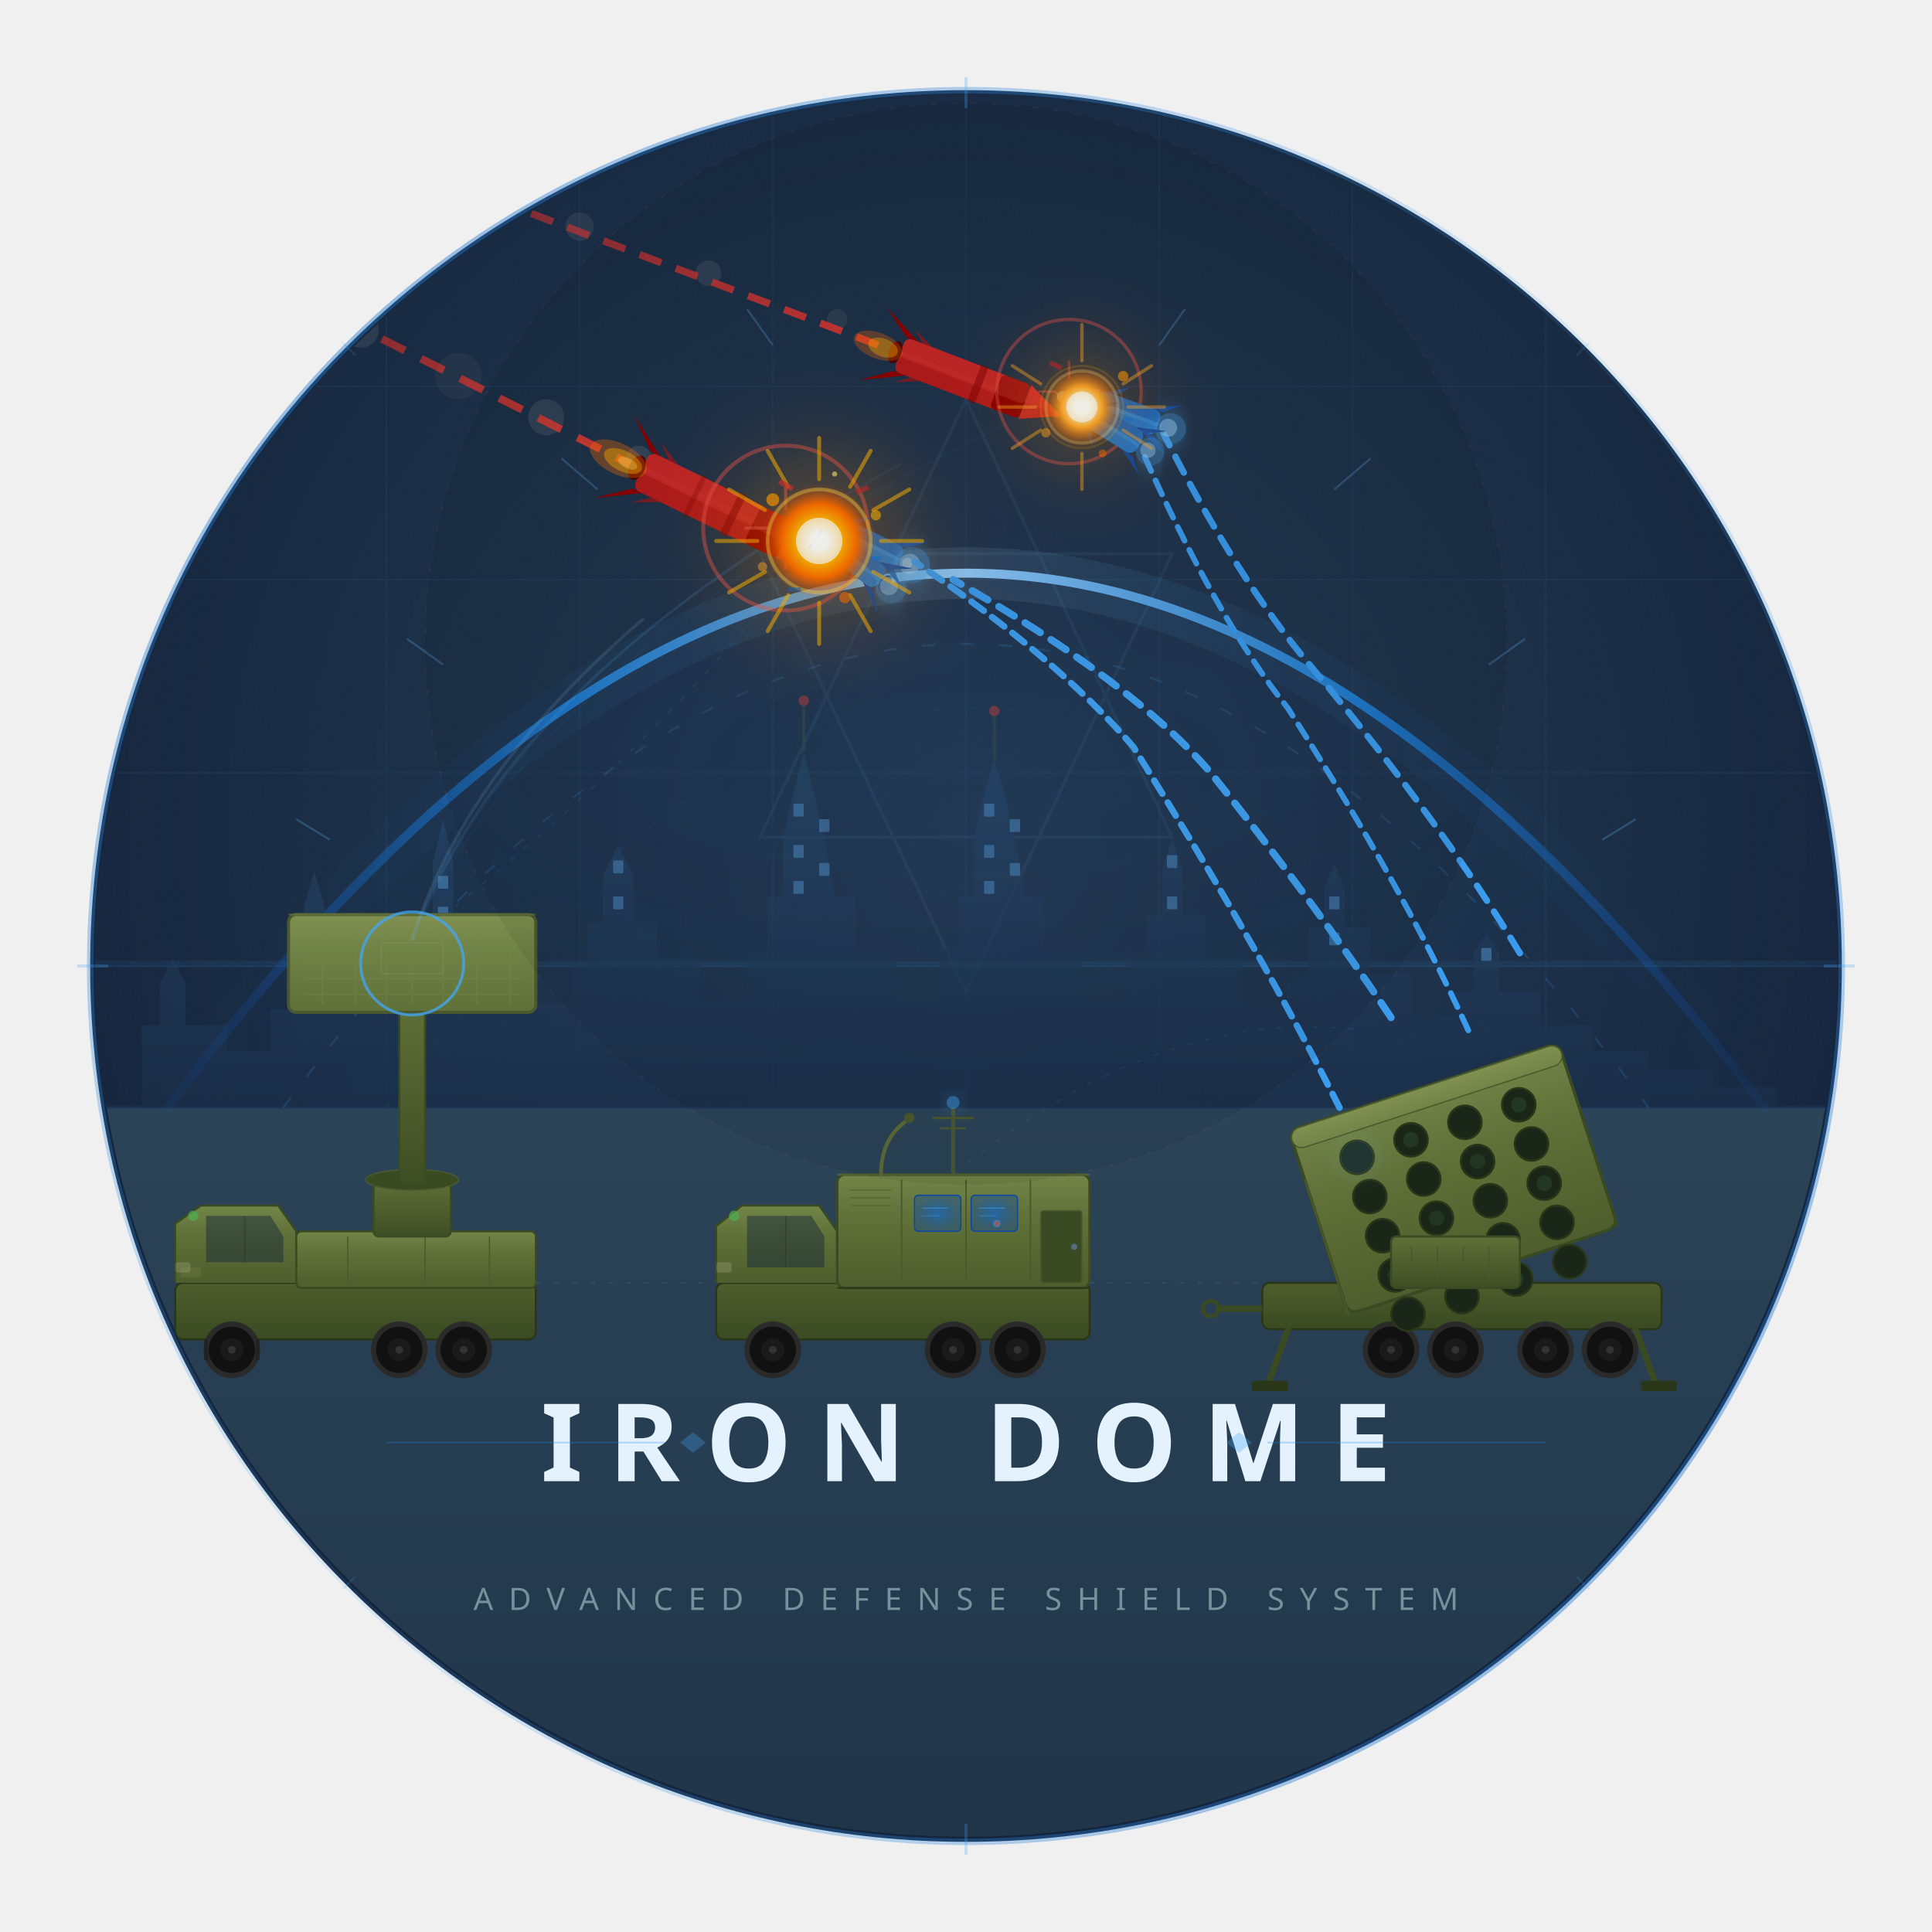
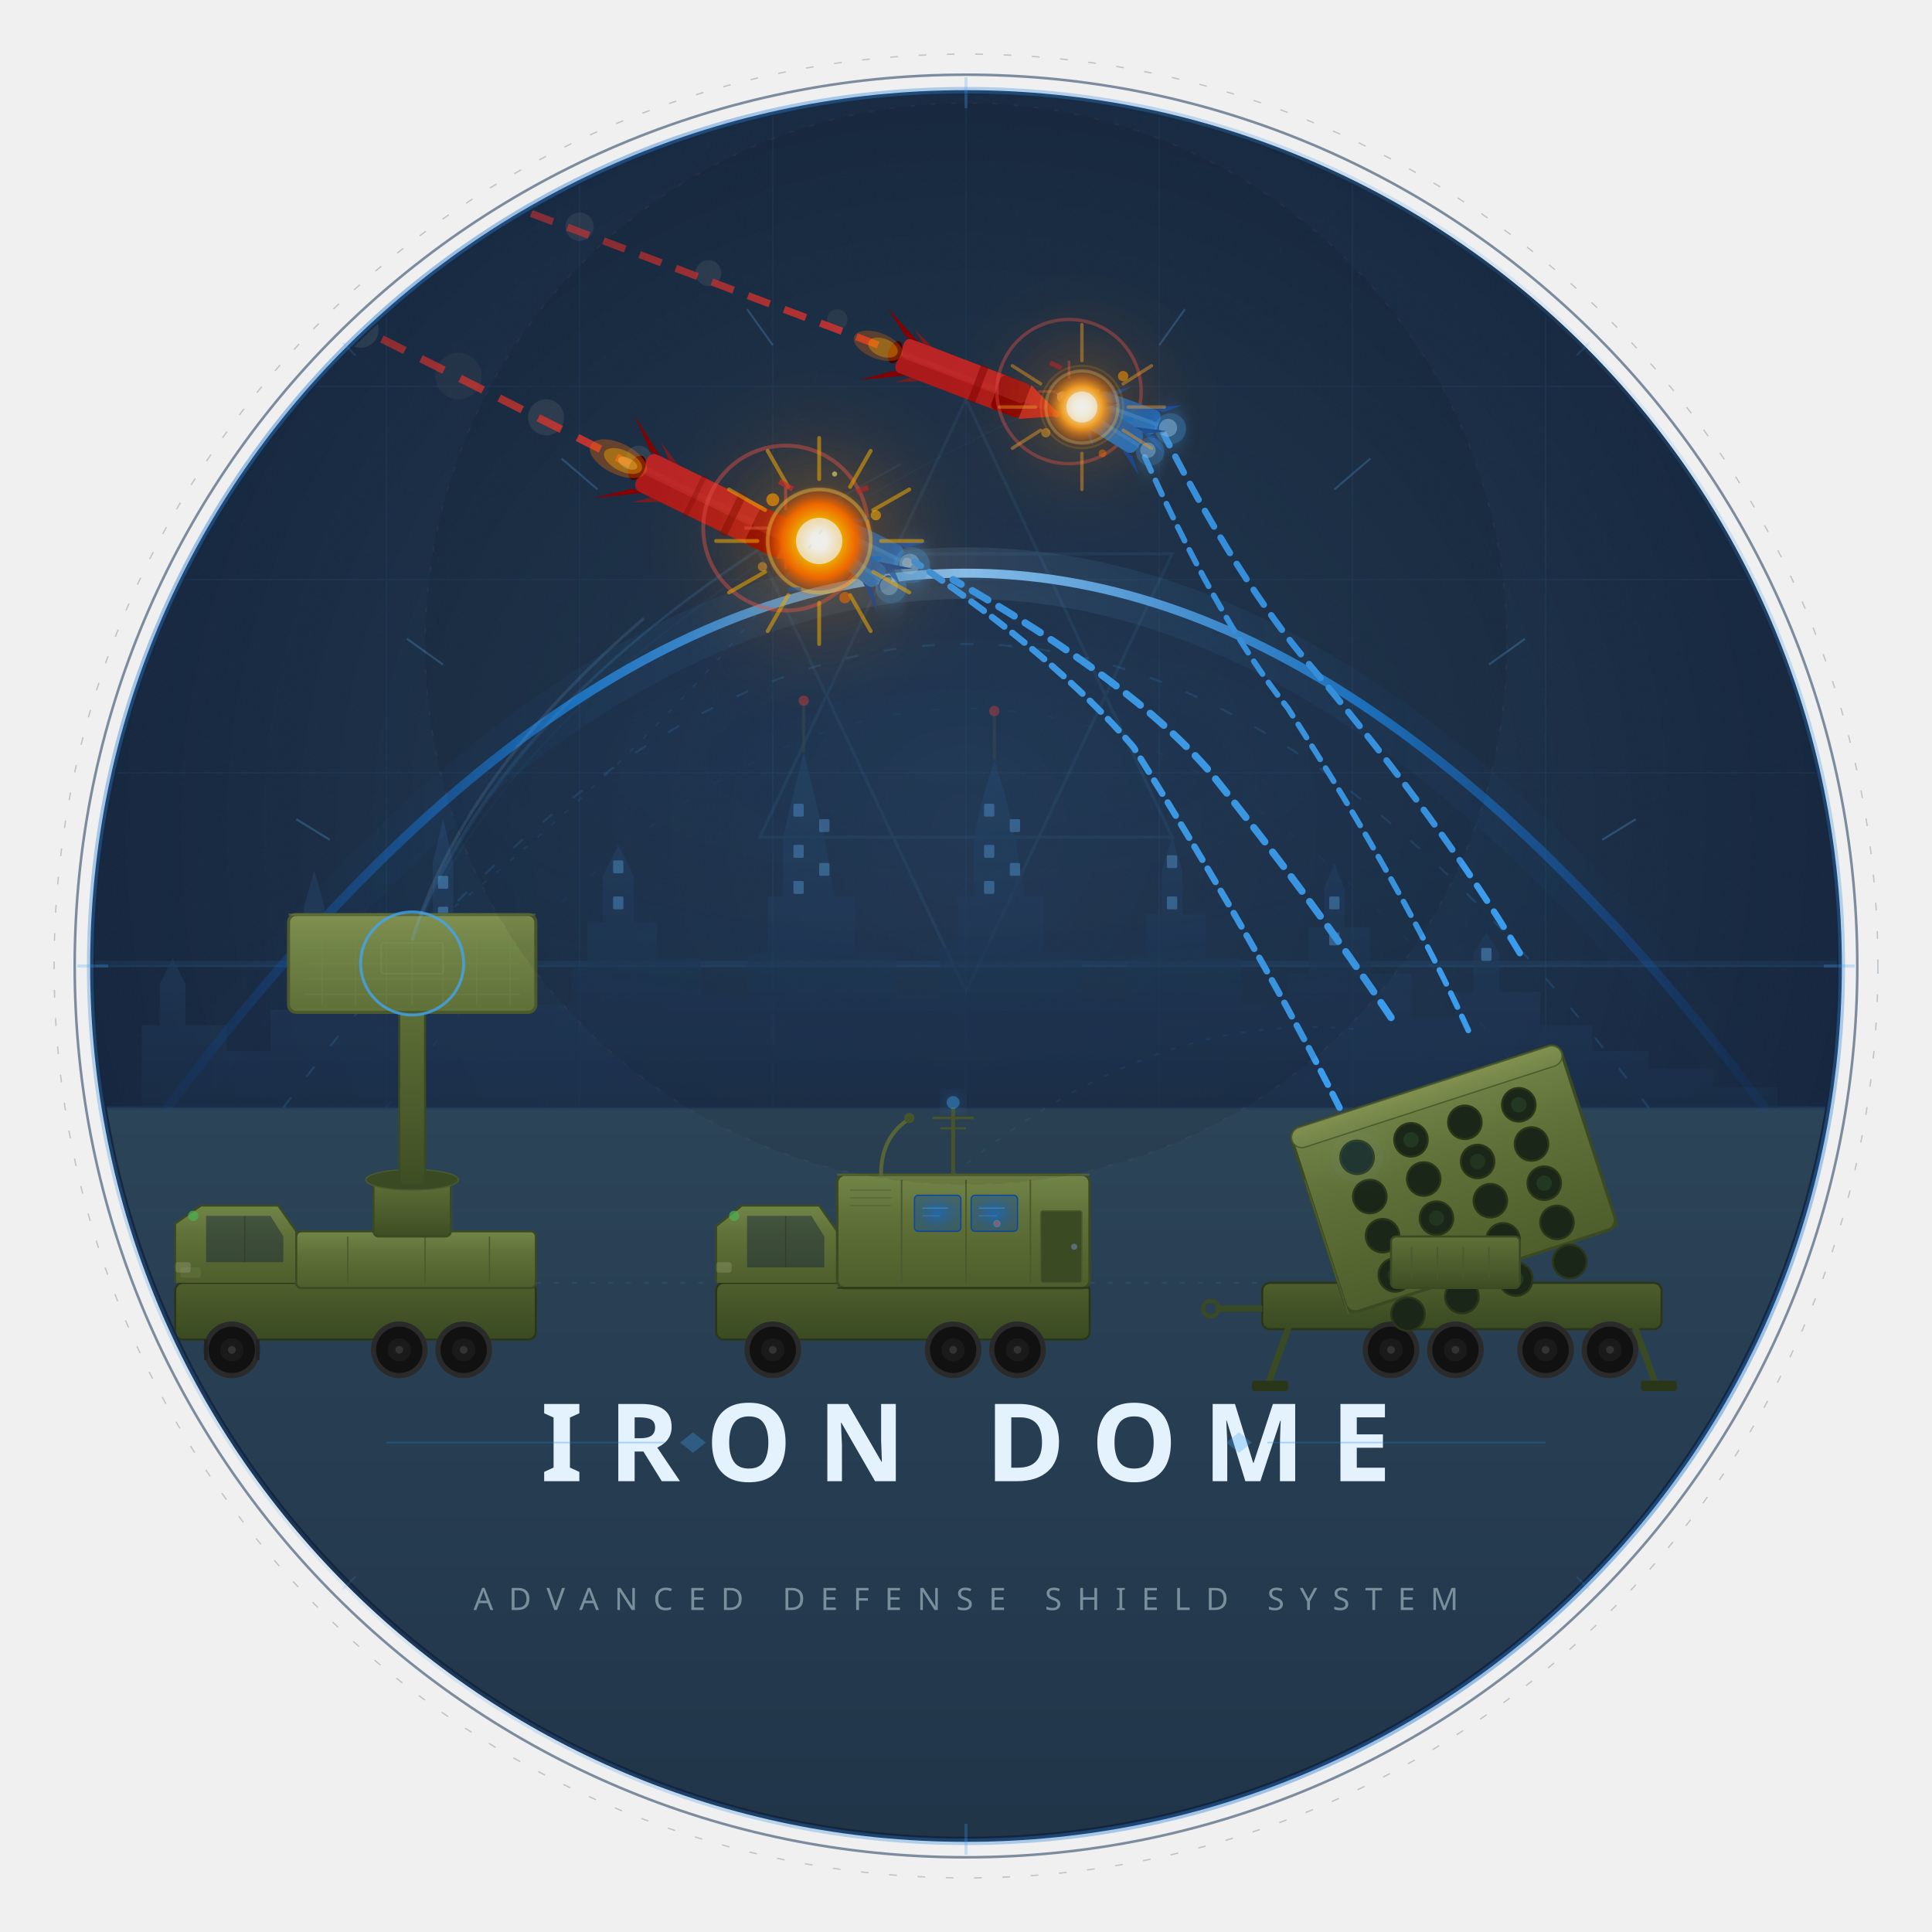
<svg xmlns="http://www.w3.org/2000/svg" viewBox="0 0 750 750">
  <style>
  @keyframes amb{0%,100%{transform:scale(1);opacity:.5}50%{transform:scale(1.18);opacity:1}}
  @keyframes rSpin{to{transform:rotate(360deg)}}
  @keyframes p1{0%{r:20;opacity:.55}100%{r:95;opacity:0}}
  @keyframes p2{0%{r:20;opacity:.45}100%{r:95;opacity:0}}
  @keyframes p3{0%{r:20;opacity:.35}100%{r:95;opacity:0}}
  @keyframes dBr{0%,100%{opacity:.22}50%{opacity:.6}}
  @keyframes boom{0%,65%,100%{opacity:.5}75%{opacity:1}82%{opacity:.65}}
  @keyframes trl{to{stroke-dashoffset:-24}}
  @keyframes etrl{to{stroke-dashoffset:28}}
  @keyframes scan{0%{transform:translateY(-220px);opacity:0}8%{opacity:.1}92%{opacity:.1}100%{transform:translateY(220px);opacity:0}}
  @keyframes tGlow{0%,100%{filter:drop-shadow(0 0 3px rgba(144,202,249,.25))}50%{filter:drop-shadow(0 0 10px rgba(144,202,249,.55))}}
  @keyframes blink{0%,49%{opacity:1}50%,100%{opacity:.3}}
  @keyframes warn{0%,100%{opacity:.5}50%{opacity:1}}
  @keyframes shP{0%,100%{opacity:.08}50%{opacity:.2}}
  @keyframes lockOn{0%,100%{r:22;stroke-width:1.3}50%{r:27;stroke-width:2}}
  @keyframes scrF{0%,100%{opacity:.5}50%{opacity:.8}}
  .rSpin{transform-origin:140px 430px;animation:rSpin 3.5s linear infinite}
  .p1{animation:p1 2.8s ease-out infinite}
  .p2{animation:p2 2.8s ease-out infinite .9s}
  .p3{animation:p3 2.8s ease-out infinite 1.8s}
  .dBr{animation:dBr 3.5s ease-in-out infinite}
  .boom{animation:boom 2.8s ease-in-out infinite}
  .trl{animation:trl 1.2s linear infinite}
  .etrl{animation:etrl .9s linear infinite}
  .scan{animation:scan 6s linear infinite}
  .tGlow{animation:tGlow 4s ease-in-out infinite}
  .blink{animation:blink 1s step-end infinite}
  .warn{animation:warn 1.5s ease-in-out infinite}
  .shP{animation:shP 4s ease-in-out infinite}
  .lockOn{animation:lockOn 1.8s ease-in-out infinite}
  .scrF{animation:scrF 2s ease-in-out infinite}
</style>
  <defs>
    <radialGradient id="bg" cx="50%" cy="42%" r="56%">
      <stop offset="0%" stop-color="#243a55" />
      <stop offset="55%" stop-color="#1c3048" />
      <stop offset="100%" stop-color="#14243c" />
    </radialGradient>
    <linearGradient id="dG" x1="0" y1="0" x2="1" y2="0">
      <stop offset="0%" stop-color="#0d47a1" stop-opacity=".12" />
      <stop offset="25%" stop-color="#1e88e5" stop-opacity=".8" />
      <stop offset="50%" stop-color="#90caf9" />
      <stop offset="75%" stop-color="#1e88e5" stop-opacity=".8" />
      <stop offset="100%" stop-color="#0d47a1" stop-opacity=".12" />
    </linearGradient>
    <linearGradient id="dGl" x1="0" y1="0" x2="1" y2="0">
      <stop offset="0%" stop-color="#1565c0" stop-opacity="0" />
      <stop offset="35%" stop-color="#42a5f5" stop-opacity=".35" />
      <stop offset="50%" stop-color="#bbdefb" stop-opacity=".5" />
      <stop offset="65%" stop-color="#42a5f5" stop-opacity=".35" />
      <stop offset="100%" stop-color="#1565c0" stop-opacity="0" />
    </linearGradient>
    <radialGradient id="shF" cx="50%" cy="35%" r="55%">
      <stop offset="0%" stop-color="#1565c0" stop-opacity=".06" />
      <stop offset="100%" stop-color="#0d47a1" stop-opacity=".01" />
    </radialGradient>
    <linearGradient id="iG" x1="0" y1="1" x2="1" y2="0">
      <stop offset="0%" stop-color="#1565c0" />
      <stop offset="60%" stop-color="#42a5f5" />
      <stop offset="100%" stop-color="#e3f2fd" />
    </linearGradient>
    <linearGradient id="eG" x1="0" y1="0" x2="1" y2="1">
      <stop offset="0%" stop-color="#b71c1c" stop-opacity=".3" />
      <stop offset="100%" stop-color="#f44336" />
    </linearGradient>
    <linearGradient id="eG2" x1="0" y1="0" x2="1" y2="1">
      <stop offset="0%" stop-color="#c62828" stop-opacity=".25" />
      <stop offset="100%" stop-color="#e53935" />
    </linearGradient>
    <radialGradient id="bm1" cx="50%" cy="50%" r="50%">
      <stop offset="0%" stop-color="#fff" />
      <stop offset="15%" stop-color="#fffde7" />
      <stop offset="40%" stop-color="#ffb300" />
      <stop offset="65%" stop-color="#ff6f00" />
      <stop offset="100%" stop-color="#e65100" stop-opacity="0" />
    </radialGradient>
    <radialGradient id="bm1o" cx="50%" cy="50%" r="50%">
      <stop offset="0%" stop-color="#ff9800" stop-opacity=".45" />
      <stop offset="100%" stop-color="#ff6f00" stop-opacity="0" />
    </radialGradient>
    <radialGradient id="bm2" cx="50%" cy="50%" r="50%">
      <stop offset="0%" stop-color="#fff" />
      <stop offset="20%" stop-color="#fff9c4" />
      <stop offset="50%" stop-color="#ffa726" />
      <stop offset="100%" stop-color="#e65100" stop-opacity="0" />
    </radialGradient>
    <linearGradient id="gnG" x1="0" y1="0" x2="0" y2="1">
      <stop offset="0%" stop-color="#2c4458" />
      <stop offset="100%" stop-color="#203448" />
    </linearGradient>
    <linearGradient id="cG" x1="0" y1="0" x2="0" y2="1">
      <stop offset="0%" stop-color="#2a4a6f" stop-opacity=".85" />
      <stop offset="100%" stop-color="#1a2e48" stop-opacity=".95" />
    </linearGradient>
    <linearGradient id="rG" x1="0" y1="0" x2="1" y2="1">
      <stop offset="0%" stop-color="#1565c0" stop-opacity=".55" />
      <stop offset="50%" stop-color="#42a5f5" stop-opacity=".12" />
      <stop offset="100%" stop-color="#1565c0" stop-opacity=".55" />
    </linearGradient>
    <linearGradient id="oliveBody" x1="0" y1="0" x2="0" y2="1">
      <stop offset="0%" stop-color="#728548" />
      <stop offset="40%" stop-color="#5f7038" />
      <stop offset="100%" stop-color="#4e5e2c" />
    </linearGradient>
    <linearGradient id="oliveDark" x1="0" y1="0" x2="0" y2="1">
      <stop offset="0%" stop-color="#5f7038" />
      <stop offset="100%" stop-color="#3e4e24" />
    </linearGradient>
    <linearGradient id="oliveLight" x1="0" y1="0" x2="0" y2="1">
      <stop offset="0%" stop-color="#809050" />
      <stop offset="100%" stop-color="#728548" />
    </linearGradient>
    <linearGradient id="oliveChassis" x1="0" y1="0" x2="0" y2="1">
      <stop offset="0%" stop-color="#4e5e2c" />
      <stop offset="100%" stop-color="#3a4a22" />
    </linearGradient>
    <linearGradient id="radarPanel" x1="0" y1="0" x2="0" y2="1">
      <stop offset="0%" stop-color="#809050" />
      <stop offset="30%" stop-color="#728548" />
      <stop offset="100%" stop-color="#5f7038" />
    </linearGradient>
    <radialGradient id="scrG" cx="50%" cy="50%" r="50%">
      <stop offset="0%" stop-color="#1565c0" stop-opacity=".8" />
      <stop offset="100%" stop-color="#0d47a1" stop-opacity=".4" />
    </radialGradient>
    <linearGradient id="scC" x1="0" y1="1" x2=".5" y2="0">
      <stop offset="0%" stop-color="#42a5f5" stop-opacity=".3" />
      <stop offset="100%" stop-color="#42a5f5" stop-opacity="0" />
    </linearGradient>
    <filter id="gl" x="-50%" y="-50%" width="200%" height="200%">
      <feGaussianBlur in="SourceGraphic" stdDeviation="3.5" />
      <feMerge>
        <feMergeNode />
        <feMergeNode in="SourceGraphic" />
      </feMerge>
    </filter>
    <filter id="glH" x="-50%" y="-50%" width="200%" height="200%">
      <feGaussianBlur in="SourceGraphic" stdDeviation="7" />
      <feMerge>
        <feMergeNode />
        <feMergeNode in="SourceGraphic" />
      </feMerge>
    </filter>
    <filter id="bGl" x="-100%" y="-100%" width="300%" height="300%">
      <feGaussianBlur in="SourceGraphic" stdDeviation="10" />
    </filter>
    <filter id="ns">
      <feTurbulence type="fractalNoise" baseFrequency=".85" numOctaves="4" stitchTiles="stitch" />
      <feColorMatrix type="saturate" values="0" />
      <feComponentTransfer>
        <feFuncA type="linear" slope=".025" />
      </feComponentTransfer>
    </filter>
    <clipPath id="cl">
      <circle cx="375" cy="375" r="338" />
    </clipPath>
  </defs>
  <circle cx="375" cy="375" r="340" fill="url(#bg)" stroke="url(#rG)" stroke-width="2.5" />
+   <circle cx="375" cy="375" r="346" fill="none" stroke="#1e3a5c" stroke-width="1" opacity=".55" />
+   <circle cx="375" cy="375" r="354" fill="none" stroke="#1a3a5c" stroke-width=".5" stroke-dasharray="3 8" opacity=".25" />
  <g clip-path="url(#cl)">
    <rect x="36" y="36" width="678" height="678" filter="url(#ns)" opacity=".4" />
    <g opacity=".07" stroke="#42a5f5" stroke-width=".5">
      <line x1="36" y1="150" x2="714" y2="150" />
      <line x1="36" y1="225" x2="714" y2="225" />
      <line x1="36" y1="300" x2="714" y2="300" />
      <line x1="36" y1="375" x2="714" y2="375" />
      <line x1="36" y1="450" x2="714" y2="450" />
      <line x1="150" y1="36" x2="150" y2="714" />
      <line x1="225" y1="36" x2="225" y2="714" />
      <line x1="300" y1="36" x2="300" y2="714" />
      <line x1="375" y1="36" x2="375" y2="714" />
      <line x1="450" y1="36" x2="450" y2="714" />
      <line x1="525" y1="36" x2="525" y2="714" />
      <line x1="600" y1="36" x2="600" y2="714" />
    </g>
    <g opacity=".08">
      <polygon points="375,155 455,325 295,325" fill="none" stroke="#64b5f6" stroke-width="1.2" />
      <polygon points="375,385 295,215 455,215" fill="none" stroke="#64b5f6" stroke-width="1.2" />
    </g>
    <rect class="scan" x="36" y="373" width="678" height="2.5" fill="#42a5f5" opacity=".08" rx="1" />
    <rect x="36" y="430" width="678" height="300" fill="url(#gnG)" />
    <line x1="36" y1="430" x2="714" y2="430" stroke="#1e3a5f" stroke-width="1.2" opacity=".6" />
    <g opacity=".03" stroke="#8d6e63" stroke-width=".3">
      <line x1="36" y1="470" x2="714" y2="470" />
      <line x1="36" y1="510" x2="714" y2="510" />
    </g>
    <g opacity=".7">
      <path d="     M36,430 L55,430 L55,398 L62,398 L62,382 L67,372 L72,382 L72,398 L88,398 L88,408     L105,408 L105,392 L112,392 L112,372 L118,372 L118,352 L122,338 L126,352 L126,372 L138,372 L138,390 L155,390     L155,375 L162,375 L162,355 L168,355 L168,335 L172,318 L176,335 L176,355 L188,355 L188,372 L205,372 L205,390 L222,390     L222,375 L228,375 L228,358 L234,358 L234,340 L240,328 L246,340 L246,358 L255,358 L255,372 L272,372 L272,388 L290,388     L290,370 L298,370 L298,348 L304,348 L304,325 L308,308 L312,292 L316,308 L320,325 L324,348 L332,348 L332,370 L348,370 L348,388 L365,388     L365,368 L372,368 L372,348 L378,348 L378,325 L382,308 L386,295 L390,308 L394,325 L398,348 L405,348 L405,370 L420,370 L420,388 L438,388     L438,372 L445,372 L445,355 L451,355 L451,338 L455,325 L459,338 L459,355 L468,355 L468,372 L482,372 L482,390 L500,390     L500,378 L508,378 L508,360 L514,360 L514,345 L518,335 L522,345 L522,360 L532,360 L532,378 L548,378 L548,395 L565,395     L565,385 L572,385 L572,370 L577,362 L582,370 L582,385 L598,385 L598,398 L618,398 L618,408 L640,408 L640,415 L665,415 L665,422 L690,422 L690,430 L714,430 Z   " fill="url(#cG)" />
      <g fill="#64b5f6" opacity=".55">
        <rect x="120" y="358" width="4" height="5" rx=".5" />
        <rect x="120" y="370" width="4" height="5" rx=".5" />
        <rect x="170" y="340" width="4" height="5" rx=".5" />
        <rect x="170" y="352" width="4" height="5" rx=".5" />
        <rect x="238" y="334" width="4" height="5" rx=".5" />
        <rect x="238" y="348" width="4" height="5" rx=".5" />
        <rect x="308" y="312" width="4" height="5" rx=".5" />
        <rect x="308" y="328" width="4" height="5" rx=".5" />
        <rect x="308" y="342" width="4" height="5" rx=".5" />
        <rect x="318" y="318" width="4" height="5" rx=".5" />
        <rect x="318" y="335" width="4" height="5" rx=".5" />
        <rect x="382" y="312" width="4" height="5" rx=".5" />
        <rect x="382" y="328" width="4" height="5" rx=".5" />
        <rect x="382" y="342" width="4" height="5" rx=".5" />
        <rect x="392" y="318" width="4" height="5" rx=".5" />
        <rect x="392" y="335" width="4" height="5" rx=".5" />
        <rect x="453" y="332" width="4" height="5" rx=".5" />
        <rect x="453" y="348" width="4" height="5" rx=".5" />
        <rect x="516" y="348" width="4" height="5" rx=".5" />
        <rect x="516" y="362" width="4" height="5" rx=".5" />
        <rect x="575" y="368" width="4" height="5" rx=".5" />
      </g>
      <line x1="312" y1="292" x2="312" y2="274" stroke="#37474f" stroke-width="1.2" />
      <circle cx="312" cy="272" r="2" fill="#f44336" opacity=".6" class="blink" />
      <line x1="386" y1="295" x2="386" y2="278" stroke="#37474f" stroke-width="1.2" />
      <circle cx="386" cy="276" r="2" fill="#f44336" opacity=".6" class="blink" />
    </g>
    <path class="shP" d="M65 430 Q375 15 685 430" fill="url(#shF)" />
    <path class="dBr" d="M65 430 Q375 15 685 430" fill="none" stroke="url(#dGl)" stroke-width="20" opacity=".22" />
    <path d="M65 430 Q375 15 685 430" fill="none" stroke="url(#dG)" stroke-width="3.5" stroke-linecap="round" />
    <path d="M110 430 Q375 70 640 430" fill="none" stroke="#42a5f5" stroke-width=".8" opacity=".15" stroke-dasharray="5 10" />
    <path d="M150 430 Q375 120 600 430" fill="none" stroke="#1e88e5" stroke-width=".5" opacity=".08" stroke-dasharray="3 12" />
    <g opacity=".25" stroke="#64b5f6" stroke-width=".8">
      <line x1="115" y1="318" x2="128" y2="326" />
      <line x1="158" y1="248" x2="172" y2="258" />
      <line x1="218" y1="178" x2="232" y2="190" />
      <line x1="290" y1="120" x2="300" y2="134" />
      <line x1="460" y1="120" x2="450" y2="134" />
      <line x1="532" y1="178" x2="518" y2="190" />
      <line x1="592" y1="248" x2="578" y2="258" />
      <line x1="635" y1="318" x2="622" y2="326" />
    </g>
    <g>
      <rect x="68" y="498" width="140" height="22" rx="3" fill="url(#oliveChassis)" stroke="#2a3618" stroke-width=".8" />
      <path d="M68,498 L68,475 L78,468 L108,468 L115,478 L115,498" fill="url(#oliveBody)" stroke="#3a4a22" stroke-width=".8" />
      <path d="M80,472 L105,472 L110,480 L110,490 L80,490 Z" fill="#1a2a3a" opacity=".5" />
      <line x1="95" y1="472" x2="95" y2="490" stroke="#2a3618" stroke-width=".5" opacity=".5" />
      <rect x="70" y="492" width="8" height="4" rx="1" fill="#6b7a42" opacity=".4" />
      <rect x="115" y="478" width="93" height="22" rx="2" fill="url(#oliveBody)" stroke="#3a4a22" stroke-width=".8" />
      <line x1="135" y1="480" x2="135" y2="498" stroke="#4a5a2e" stroke-width=".5" />
      <line x1="165" y1="480" x2="165" y2="498" stroke="#4a5a2e" stroke-width=".5" />
      <line x1="190" y1="480" x2="190" y2="498" stroke="#4a5a2e" stroke-width=".5" />
      <circle cx="90" cy="524" r="10" fill="#111" stroke="#2a2a2a" stroke-width="2" />
      <circle cx="90" cy="524" r="4.5" fill="#1a1a1a" />
      <circle cx="90" cy="524" r="1.5" fill="#333" />
      <circle cx="155" cy="524" r="10" fill="#111" stroke="#2a2a2a" stroke-width="2" />
      <circle cx="155" cy="524" r="4.5" fill="#1a1a1a" />
      <circle cx="155" cy="524" r="1.5" fill="#333" />
      <circle cx="180" cy="524" r="10" fill="#111" stroke="#2a2a2a" stroke-width="2" />
      <circle cx="180" cy="524" r="4.5" fill="#1a1a1a" />
      <circle cx="180" cy="524" r="1.5" fill="#333" />
      <line x1="80" y1="520" x2="80" y2="528" stroke="#222" stroke-width="1.5" />
      <line x1="100" y1="520" x2="100" y2="528" stroke="#222" stroke-width="1.5" />
      <rect x="145" y="458" width="30" height="22" rx="2" fill="url(#oliveDark)" stroke="#3a4a22" stroke-width=".8" />
      <ellipse cx="160" cy="458" rx="18" ry="4" fill="#3a4a22" stroke="#4a5a2e" stroke-width=".5" />
      <g>
        <rect x="155" y="388" width="10" height="72" rx="2" fill="url(#oliveDark)" stroke="#3a4a22" stroke-width=".8" />
        <rect x="112" y="355" width="96" height="38" rx="3" fill="url(#radarPanel)" stroke="#4a5a2e" stroke-width="1.2" />
        <g opacity=".3">
          <line x1="118" y1="362" x2="202" y2="362" stroke="#7a8a4e" stroke-width=".5" />
          <line x1="118" y1="368" x2="202" y2="368" stroke="#7a8a4e" stroke-width=".5" />
          <line x1="118" y1="374" x2="202" y2="374" stroke="#7a8a4e" stroke-width=".5" />
          <line x1="118" y1="380" x2="202" y2="380" stroke="#7a8a4e" stroke-width=".5" />
          <line x1="118" y1="386" x2="202" y2="386" stroke="#7a8a4e" stroke-width=".5" />
          <line x1="125" y1="358" x2="125" y2="390" stroke="#7a8a4e" stroke-width=".5" />
          <line x1="138" y1="358" x2="138" y2="390" stroke="#7a8a4e" stroke-width=".5" />
          <line x1="150" y1="358" x2="150" y2="390" stroke="#7a8a4e" stroke-width=".5" />
          <line x1="160" y1="358" x2="160" y2="390" stroke="#7a8a4e" stroke-width=".5" />
          <line x1="172" y1="358" x2="172" y2="390" stroke="#7a8a4e" stroke-width=".5" />
          <line x1="185" y1="358" x2="185" y2="390" stroke="#7a8a4e" stroke-width=".5" />
          <line x1="198" y1="358" x2="198" y2="390" stroke="#7a8a4e" stroke-width=".5" />
        </g>
        <line x1="112" y1="355" x2="208" y2="355" stroke="#7a8a4e" stroke-width=".8" opacity=".4" />
        <rect x="148" y="366" width="24" height="12" rx="1" fill="none" stroke="#8a9a52" stroke-width=".5" opacity=".3" />
      </g>
      <circle class="p1" cx="160" cy="374" r="20" fill="none" stroke="#42a5f5" stroke-width="1.2" opacity=".5" />
      <circle class="p2" cx="160" cy="374" r="20" fill="none" stroke="#42a5f5" stroke-width="1" opacity=".4" />
      <circle class="p3" cx="160" cy="374" r="20" fill="none" stroke="#42a5f5" stroke-width=".7" opacity=".3" />
      <g opacity=".28">
        <path d="M160 365 Q180 300 250 240" stroke="#90caf9" fill="none" stroke-width="1.2" opacity=".5" />
        <path d="M160 365 Q190 280 300 210" stroke="#64b5f6" fill="none" stroke-width="1" opacity=".4" />
        <path d="M160 365 Q200 260 350 180" stroke="#42a5f5" fill="none" stroke-width=".8" opacity=".3" />
        <path d="M160 365 Q210 250 400 160" stroke="#1e88e5" fill="none" stroke-width=".6" opacity=".2" />
      </g>
      <circle cx="75" cy="472" r="2" fill="#4caf50" opacity=".7" class="blink" />
      <rect x="68" y="490" width="6" height="4" rx="1" fill="#fff3e0" opacity=".15" />
    </g>
    <g>
      <rect x="278" y="498" width="145" height="22" rx="3" fill="url(#oliveChassis)" stroke="#2a3618" stroke-width=".8" />
      <path d="M278,498 L278,476 L288,468 L318,468 L325,478 L325,498" fill="url(#oliveBody)" stroke="#3a4a22" stroke-width=".8" />
      <path d="M290,472 L315,472 L320,480 L320,492 L290,492 Z" fill="#1a2a3a" opacity=".5" />
      <line x1="305" y1="472" x2="305" y2="492" stroke="#2a3618" stroke-width=".5" opacity=".5" />
      <rect x="278" y="490" width="6" height="4" rx="1" fill="#fff3e0" opacity=".15" />
      <circle cx="285" cy="472" r="2" fill="#4caf50" opacity=".7" class="blink" />
      <rect x="325" y="456" width="98" height="44" rx="3" fill="url(#oliveBody)" stroke="#3a4a22" stroke-width="1" />
      <line x1="350" y1="458" x2="350" y2="498" stroke="#4a5a2e" stroke-width=".6" />
      <line x1="375" y1="458" x2="375" y2="498" stroke="#4a5a2e" stroke-width=".6" />
      <line x1="400" y1="458" x2="400" y2="498" stroke="#4a5a2e" stroke-width=".6" />
      <line x1="325" y1="456" x2="423" y2="456" stroke="#6b7a42" stroke-width=".8" opacity=".5" />
      <line x1="325" y1="500" x2="423" y2="500" stroke="#2a3618" stroke-width=".6" />
      <rect x="404" y="470" width="16" height="28" rx="1" fill="#3a4a22" stroke="#4a5a2e" stroke-width=".5" />
      <circle cx="417" cy="484" r="1.2" fill="#546e7a" />
      <g stroke="#4a5a2e" stroke-width=".5" opacity=".5">
        <line x1="330" y1="462" x2="346" y2="462" />
        <line x1="330" y1="465" x2="346" y2="465" />
        <line x1="330" y1="468" x2="346" y2="468" />
      </g>
      <rect x="355" y="464" width="18" height="14" rx="1.5" fill="url(#scrG)" class="scrF" stroke="#0d47a1" stroke-width=".5" />
      <rect x="377" y="464" width="18" height="14" rx="1.5" fill="url(#scrG)" class="scrF" style="animation-delay:.3s" stroke="#0d47a1" stroke-width=".5" />
      <g stroke="#42a5f5" stroke-width=".4">
        <line x1="358" y1="469" x2="368" y2="469" opacity=".5" />
        <line x1="358" y1="472" x2="365" y2="472" opacity=".3" />
        <line x1="380" y1="469" x2="390" y2="469" opacity=".5" />
        <line x1="380" y1="472" x2="387" y2="472" opacity=".3" />
        <circle cx="387" cy="475" r="1.2" fill="#ef5350" opacity=".5" class="warn" />
      </g>
      <line x1="370" y1="456" x2="370" y2="430" stroke="#4a5a2e" stroke-width="1.5" />
      <line x1="362" y1="434" x2="378" y2="434" stroke="#4a5a2e" stroke-width="1" />
      <line x1="365" y1="438" x2="375" y2="438" stroke="#4a5a2e" stroke-width=".8" />
      <circle cx="370" cy="428" r="2.5" fill="#42a5f5" opacity=".5" filter="url(#gl)" />
      <path d="M342 456 Q342 442 352 435" stroke="#5d6b3a" fill="none" stroke-width="1.5" stroke-linecap="round" />
      <circle cx="353" cy="434" r="2" fill="#4a5a2e" />
      <circle cx="300" cy="524" r="10" fill="#111" stroke="#2a2a2a" stroke-width="2" />
      <circle cx="300" cy="524" r="4.5" fill="#1a1a1a" />
      <circle cx="300" cy="524" r="1.5" fill="#333" />
      <circle cx="370" cy="524" r="10" fill="#111" stroke="#2a2a2a" stroke-width="2" />
      <circle cx="370" cy="524" r="4.5" fill="#1a1a1a" />
      <circle cx="370" cy="524" r="1.5" fill="#333" />
      <circle cx="395" cy="524" r="10" fill="#111" stroke="#2a2a2a" stroke-width="2" />
      <circle cx="395" cy="524" r="4.5" fill="#1a1a1a" />
      <circle cx="395" cy="524" r="1.5" fill="#333" />
    </g>
    <g>
      <rect x="490" y="498" width="155" height="18" rx="3" fill="url(#oliveChassis)" stroke="#2a3618" stroke-width=".8" />
      <line x1="490" y1="508" x2="472" y2="508" stroke="#3a4a22" stroke-width="2.5" />
      <circle cx="470" cy="508" r="3" fill="none" stroke="#3a4a22" stroke-width="1.5" />
      <line x1="500" y1="516" x2="492" y2="538" stroke="#3a4a22" stroke-width="2.5" stroke-linecap="round" />
      <line x1="635" y1="516" x2="643" y2="538" stroke="#3a4a22" stroke-width="2.5" stroke-linecap="round" />
      <rect x="486" y="536" width="14" height="4" rx="1" fill="#2a3618" />
      <rect x="637" y="536" width="14" height="4" rx="1" fill="#2a3618" />
      <circle cx="540" cy="524" r="10" fill="#111" stroke="#2a2a2a" stroke-width="2" />
      <circle cx="540" cy="524" r="4.5" fill="#1a1a1a" />
      <circle cx="540" cy="524" r="1.5" fill="#333" />
      <circle cx="565" cy="524" r="10" fill="#111" stroke="#2a2a2a" stroke-width="2" />
      <circle cx="565" cy="524" r="4.5" fill="#1a1a1a" />
      <circle cx="565" cy="524" r="1.5" fill="#333" />
      <circle cx="600" cy="524" r="10" fill="#111" stroke="#2a2a2a" stroke-width="2" />
      <circle cx="600" cy="524" r="4.5" fill="#1a1a1a" />
      <circle cx="600" cy="524" r="1.5" fill="#333" />
      <circle cx="625" cy="524" r="10" fill="#111" stroke="#2a2a2a" stroke-width="2" />
      <circle cx="625" cy="524" r="4.5" fill="#1a1a1a" />
      <circle cx="625" cy="524" r="1.5" fill="#333" />
      <g transform="translate(565,460) rotate(-18)">
        <rect x="-55" y="-40" width="110" height="75" rx="4" fill="url(#oliveBody)" stroke="#3a4a22" stroke-width="1.2" />
        <rect x="-55" y="-40" width="110" height="8" rx="4" fill="url(#oliveLight)" stroke="#4a5a2e" stroke-width=".5" />
        <line x1="-55" y1="-20" x2="-55" y2="35" stroke="#4a5a2e" stroke-width=".6" />
        <line x1="55" y1="-20" x2="55" y2="35" stroke="#3a4a22" stroke-width=".6" />
        <g>
          <circle cx="-33" cy="-22" r="6.5" fill="#1a2618" stroke="#2a3618" stroke-width=".8" />
          <circle cx="-11" cy="-22" r="6.5" fill="#1a2618" stroke="#2a3618" stroke-width=".8" />
          <circle cx="11" cy="-22" r="6.5" fill="#1a2618" stroke="#2a3618" stroke-width=".8" />
          <circle cx="33" cy="-22" r="6.5" fill="#1a2618" stroke="#2a3618" stroke-width=".8" />
          <circle cx="-33" cy="-6" r="6.5" fill="#1a2618" stroke="#2a3618" stroke-width=".8" />
          <circle cx="-11" cy="-6" r="6.5" fill="#1a2618" stroke="#2a3618" stroke-width=".8" />
          <circle cx="11" cy="-6" r="6.5" fill="#1a2618" stroke="#2a3618" stroke-width=".8" />
          <circle cx="33" cy="-6" r="6.5" fill="#1a2618" stroke="#2a3618" stroke-width=".8" />
          <circle cx="-33" cy="10" r="6.5" fill="#1a2618" stroke="#2a3618" stroke-width=".8" />
          <circle cx="-11" cy="10" r="6.5" fill="#1a2618" stroke="#2a3618" stroke-width=".8" />
          <circle cx="11" cy="10" r="6.5" fill="#1a2618" stroke="#2a3618" stroke-width=".8" />
          <circle cx="33" cy="10" r="6.5" fill="#1a2618" stroke="#2a3618" stroke-width=".8" />
          <circle cx="-33" cy="26" r="6.5" fill="#1a2618" stroke="#2a3618" stroke-width=".8" />
          <circle cx="-11" cy="26" r="6.5" fill="#1a2618" stroke="#2a3618" stroke-width=".8" />
          <circle cx="11" cy="26" r="6.5" fill="#1a2618" stroke="#2a3618" stroke-width=".8" />
          <circle cx="33" cy="26" r="6.5" fill="#1a2618" stroke="#2a3618" stroke-width=".8" />
          <circle cx="-33" cy="42" r="6.5" fill="#1a2618" stroke="#2a3618" stroke-width=".8" />
          <circle cx="-11" cy="42" r="6.5" fill="#1a2618" stroke="#2a3618" stroke-width=".8" />
          <circle cx="11" cy="42" r="6.5" fill="#1a2618" stroke="#2a3618" stroke-width=".8" />
          <circle cx="33" cy="42" r="6.5" fill="#1a2618" stroke="#2a3618" stroke-width=".8" />
          <circle cx="-11" cy="-22" r="3" fill="#2a4a2e" opacity=".5" />
          <circle cx="11" cy="-6" r="3" fill="#2a4a2e" opacity=".4" />
          <circle cx="33" cy="10" r="3" fill="#2a4a2e" opacity=".5" />
          <circle cx="-33" cy="26" r="3" fill="#2a4a2e" opacity=".4" />
          <circle cx="11" cy="42" r="3" fill="#2a4a2e" opacity=".5" />
          <circle cx="-11" cy="10" r="3" fill="#2a4a2e" opacity=".4" />
          <circle cx="33" cy="-22" r="3" fill="#2a4a2e" opacity=".5" />
          <circle cx="-33" cy="-22" r="6.5" fill="#42a5f5" opacity=".08" />
          <circle cx="-33" cy="-22" r="10" fill="#90caf9" opacity=".04" filter="url(#gl)" />
        </g>
      </g>
      <rect x="540" y="480" width="50" height="20" rx="2" fill="url(#oliveDark)" stroke="#3a4a22" stroke-width=".8" />
      <line x1="548" y1="484" x2="548" y2="496" stroke="#4a5a2e" stroke-width=".6" />
      <line x1="558" y1="484" x2="558" y2="496" stroke="#4a5a2e" stroke-width=".6" />
      <line x1="568" y1="484" x2="568" y2="496" stroke="#4a5a2e" stroke-width=".6" />
      <line x1="578" y1="484" x2="578" y2="496" stroke="#4a5a2e" stroke-width=".6" />
    </g>
    <g opacity=".15">
      <circle cx="80" cy="100" r="6" fill="#9e9e9e" />
      <circle cx="108" cy="112" r="8" fill="#757575" />
      <circle cx="140" cy="128" r="7" fill="#9e9e9e" />
      <circle cx="178" cy="146" r="9" fill="#616161" />
      <circle cx="212" cy="162" r="7" fill="#9e9e9e" />
      <circle cx="248" cy="178" r="5" fill="#bdbdbd" />
    </g>
    <line class="etrl" x1="42" y1="78" x2="280" y2="198" stroke="url(#eG)" stroke-width="3" stroke-dasharray="10 7" />
    <g transform="translate(285,200) rotate(26)">
      <rect x="-40" y="-8" width="52" height="16" rx="3" fill="#b71c1c" />
      <rect x="-40" y="-8" width="52" height="9" rx="3" fill="#c62828" />
      <rect x="-40" y="-2" width="52" height="2" fill="#d32f2f" opacity=".4" />
      <rect x="8" y="-8" width="14" height="16" rx="2" fill="#8e0000" />
      <rect x="8" y="-8" width="14" height="9" rx="2" fill="#a31515" />
      <polygon points="22,-8 22,8 38,0" fill="#c62828" />
      <polygon points="22,-8 22,0 38,0" fill="#d32f2f" />
      <circle cx="35" cy="0" r="1.5" fill="#e53935" />
      <rect x="-2" y="-9" width="3" height="18" fill="#7f0000" opacity=".5" />
      <rect x="-18" y="-9" width="2" height="18" fill="#7f0000" opacity=".3" />
      <polygon points="-40,-8 -52,-18 -36,-8" fill="#8e0000" />
      <polygon points="-40,8 -52,18 -36,8" fill="#8e0000" />
      <polygon points="-32,-8 -38,-13 -28,-8" fill="#a31515" opacity=".7" />
      <polygon points="-32,8 -38,13 -28,8" fill="#a31515" opacity=".7" />
      <ellipse cx="-42" cy="0" rx="3" ry="5" fill="#4a0000" />
      <ellipse cx="-50" cy="0" rx="12" ry="6" fill="#ff6f00" opacity=".35" />
      <ellipse cx="-48" cy="0" rx="8" ry="4" fill="#ffab00" opacity=".45" />
      <ellipse cx="-46" cy="0" rx="4" ry="2" fill="#fff176" opacity=".3" />
    </g>
    <g transform="translate(305,205)">
      <circle class="lockOn" cx="0" cy="0" r="32" fill="none" stroke="#ef5350" stroke-width="1.5" opacity=".45" />
      <line x1="-16" y1="0" x2="-7" y2="0" stroke="#ef5350" stroke-width="1.2" opacity=".5" />
      <line x1="7" y1="0" x2="16" y2="0" stroke="#ef5350" stroke-width="1.2" opacity=".5" />
      <line x1="0" y1="-16" x2="0" y2="-7" stroke="#ef5350" stroke-width="1.2" opacity=".5" />
      <line x1="0" y1="7" x2="0" y2="16" stroke="#ef5350" stroke-width="1.2" opacity=".5" />
    </g>
    <path class="trl" d="M540 395 Q510 350 470 300 Q440 265 370 225" fill="none" stroke="url(#iG)" stroke-width="2.8" stroke-dasharray="7 5" stroke-linecap="round" />
    <g transform="translate(345,215) rotate(206)">
      <rect x="-5" y="-5" width="28" height="10" rx="3" fill="#1565c0" />
      <rect x="-5" y="-5" width="28" height="5.5" rx="3" fill="#1976d2" />
      <rect x="-5" y="-1" width="28" height="1.5" fill="#42a5f5" opacity=".3" />
      <polygon points="23,-5 23,5 35,0" fill="#42a5f5" />
      <polygon points="23,-5 23,0 35,0" fill="#64b5f6" />
      <circle cx="32" cy="0" r="2.5" fill="#90caf9" />
      <circle cx="32" cy="0" r="1" fill="#e3f2fd" />
      <polygon points="16,-5 12,-10 20,-5" fill="#0d47a1" />
      <polygon points="16,5 12,10 20,5" fill="#0d47a1" />
      <polygon points="-5,-5 -12,-11 0,-5" fill="#0d47a1" />
      <polygon points="-5,5 -12,11 0,5" fill="#0d47a1" />
      <ellipse cx="-7" cy="0" rx="2" ry="3.5" fill="#0a3670" />
      <circle cx="-10" cy="0" r="7" fill="#42a5f5" opacity=".4" filter="url(#gl)" />
      <circle cx="-9" cy="0" r="4" fill="#90caf9" opacity=".5" />
      <circle cx="-8" cy="0" r="2" fill="#e3f2fd" opacity=".3" />
    </g>
    <path class="trl" d="M520 430 Q490 370 440 290 Q410 255 355 218" fill="none" stroke="url(#iG)" stroke-width="2.5" stroke-dasharray="6 4" stroke-linecap="round" style="animation-delay:.3s" />
    <g transform="translate(338,222) rotate(218)">
      <rect x="-5" y="-5" width="28" height="10" rx="3" fill="#1565c0" />
      <rect x="-5" y="-5" width="28" height="5.5" rx="3" fill="#1976d2" />
      <rect x="-5" y="-1" width="28" height="1.5" fill="#42a5f5" opacity=".3" />
      <polygon points="23,-5 23,5 35,0" fill="#42a5f5" />
      <polygon points="23,-5 23,0 35,0" fill="#64b5f6" />
      <circle cx="32" cy="0" r="2.5" fill="#90caf9" />
      <circle cx="32" cy="0" r="1" fill="#e3f2fd" />
      <polygon points="16,-5 12,-10 20,-5" fill="#0d47a1" />
      <polygon points="16,5 12,10 20,5" fill="#0d47a1" />
      <polygon points="-5,-5 -12,-11 0,-5" fill="#0d47a1" />
      <polygon points="-5,5 -12,11 0,5" fill="#0d47a1" />
      <ellipse cx="-7" cy="0" rx="2" ry="3.5" fill="#0a3670" />
      <circle cx="-10" cy="0" r="6" fill="#42a5f5" opacity=".35" filter="url(#gl)" />
      <circle cx="-9" cy="0" r="3.5" fill="#90caf9" opacity=".45" />
    </g>
    <g transform="translate(318,210)">
      <circle cx="0" cy="0" r="60" fill="url(#bm1o)" filter="url(#bGl)" opacity=".55" />
      <circle cx="0" cy="0" r="40" fill="url(#bm1o)" opacity=".25" />
      <circle class="boom" cx="0" cy="0" r="22" fill="url(#bm1)" />
      <circle class="boom" cx="0" cy="0" r="9" fill="#fff" opacity=".7" style="animation-delay:.1s" />
      <circle cx="0" cy="0" r="20" fill="none" stroke="#fff176" stroke-width="1.5" opacity=".3">
        <animate attributeName="r" values="18;55" dur="2s" repeatCount="indefinite" />
        <animate attributeName="opacity" values=".4;0" dur="2s" repeatCount="indefinite" />
      </circle>
      <circle cx="0" cy="0" r="20" fill="none" stroke="#ffb300" stroke-width="1" opacity=".2">
        <animate attributeName="r" values="22;65" dur="2.5s" repeatCount="indefinite" begin=".5s" />
        <animate attributeName="opacity" values=".3;0" dur="2.5s" repeatCount="indefinite" begin=".5s" />
      </circle>
      <g opacity=".55" stroke="#ffb300" stroke-width="1.5" stroke-linecap="round">
        <line x1="0" y1="-24" x2="0" y2="-40" />
        <line x1="12" y1="-21" x2="20" y2="-35" />
        <line x1="21" y1="-12" x2="35" y2="-20" />
        <line x1="24" y1="0" x2="40" y2="0" />
        <line x1="21" y1="12" x2="35" y2="20" />
        <line x1="12" y1="21" x2="20" y2="35" />
        <line x1="0" y1="24" x2="0" y2="40" />
        <line x1="-12" y1="21" x2="-20" y2="35" />
        <line x1="-21" y1="12" x2="-35" y2="20" />
        <line x1="-24" y1="0" x2="-40" y2="0" />
        <line x1="-21" y1="-12" x2="-35" y2="-20" />
        <line x1="-12" y1="-21" x2="-20" y2="-35" />
      </g>
      <rect x="-15" y="-24" width="6" height="2" fill="#d32f2f" opacity=".7" transform="rotate(30,-15,-24)">
        <animate attributeName="x" values="-15;-35" dur="2s" repeatCount="indefinite" />
        <animate attributeName="y" values="-24;-50" dur="2s" repeatCount="indefinite" />
        <animate attributeName="opacity" values=".7;0" dur="2s" repeatCount="indefinite" />
      </rect>
      <rect x="14" y="-20" width="5" height="2" fill="#c62828" opacity=".6" transform="rotate(-20,14,-20)">
        <animate attributeName="x" values="14;34" dur="1.8s" repeatCount="indefinite" />
        <animate attributeName="y" values="-20;-42" dur="1.8s" repeatCount="indefinite" />
        <animate attributeName="opacity" values=".6;0" dur="1.8s" repeatCount="indefinite" />
      </rect>
      <rect x="20" y="6" width="4" height="1.5" fill="#1976d2" opacity=".6">
        <animate attributeName="x" values="20;44" dur="2.2s" repeatCount="indefinite" />
        <animate attributeName="opacity" values=".6;0" dur="2.2s" repeatCount="indefinite" />
      </rect>
      <rect x="-12" y="18" width="5" height="1.5" fill="#1565c0" opacity=".5">
        <animate attributeName="y" values="18;42" dur="2s" repeatCount="indefinite" />
        <animate attributeName="opacity" values=".5;0" dur="2s" repeatCount="indefinite" />
      </rect>
      <circle cx="-18" cy="-16" r="2.5" fill="#ff9800" opacity=".7">
        <animate attributeName="cx" values="-18;-40" dur="2s" repeatCount="indefinite" />
        <animate attributeName="cy" values="-16;-34" dur="2s" repeatCount="indefinite" />
        <animate attributeName="opacity" values=".7;0" dur="2s" repeatCount="indefinite" />
      </circle>
      <circle cx="22" cy="-10" r="2" fill="#ffb300" opacity=".6">
        <animate attributeName="cx" values="22;46" dur="1.7s" repeatCount="indefinite" />
        <animate attributeName="opacity" values=".6;0" dur="1.7s" repeatCount="indefinite" />
      </circle>
      <circle cx="10" cy="22" r="2.2" fill="#ff6f00" opacity=".6">
        <animate attributeName="cy" values="22;48" dur="2.3s" repeatCount="indefinite" />
        <animate attributeName="opacity" values=".6;0" dur="2.3s" repeatCount="indefinite" />
      </circle>
      <circle cx="-22" cy="10" r="1.8" fill="#ffa726" opacity=".5">
        <animate attributeName="cx" values="-22;-46" dur="2.1s" repeatCount="indefinite" />
        <animate attributeName="opacity" values=".5;0" dur="2.1s" repeatCount="indefinite" />
      </circle>
      <circle cx="6" cy="-26" r="1" fill="#fff176" opacity=".6">
        <animate attributeName="cy" values="-26;-52" dur="1.5s" repeatCount="indefinite" />
        <animate attributeName="opacity" values=".6;0" dur="1.5s" repeatCount="indefinite" />
      </circle>
    </g>
    <g opacity=".12">
      <circle cx="140" cy="58" r="5" fill="#9e9e9e" />
      <circle cx="180" cy="72" r="6.5" fill="#757575" />
      <circle cx="225" cy="88" r="5.5" fill="#9e9e9e" />
      <circle cx="275" cy="106" r="5" fill="#bdbdbd" />
      <circle cx="325" cy="124" r="4" fill="#9e9e9e" />
    </g>
    <line class="etrl" x1="80" y1="35" x2="378" y2="148" stroke="url(#eG2)" stroke-width="2.8" stroke-dasharray="9 6" />
    <g transform="translate(382,150) rotate(21)">
      <rect x="-35" y="-7" width="44" height="14" rx="2.5" fill="#b71c1c" />
      <rect x="-35" y="-7" width="44" height="8" rx="2.5" fill="#c62828" />
      <rect x="-35" y="-1.5" width="44" height="1.8" fill="#d32f2f" opacity=".4" />
      <rect x="5" y="-7" width="12" height="14" rx="2" fill="#8e0000" />
      <rect x="5" y="-7" width="12" height="8" rx="2" fill="#a31515" />
      <polygon points="17,-7 17,7 32,0" fill="#c62828" />
      <polygon points="17,-7 17,0 32,0" fill="#d32f2f" />
      <circle cx="30" cy="0" r="1.3" fill="#e53935" />
      <rect x="-4" y="-7.5" width="3" height="15" fill="#7f0000" opacity=".5" />
      <polygon points="-35,-7 -46,-15 -30,-7" fill="#8e0000" />
      <polygon points="-35,7 -46,15 -30,7" fill="#8e0000" />
      <polygon points="-28,-7 -33,-11 -24,-7" fill="#a31515" opacity=".7" />
      <polygon points="-28,7 -33,11 -24,7" fill="#a31515" opacity=".7" />
      <ellipse cx="-37" cy="0" rx="2.5" ry="4.5" fill="#4a0000" />
      <ellipse cx="-44" cy="0" rx="10" ry="5" fill="#ff6f00" opacity=".3" />
      <ellipse cx="-42" cy="0" rx="6" ry="3.5" fill="#ffab00" opacity=".4" />
    </g>
    <g transform="translate(415,152)">
      <circle class="lockOn" cx="0" cy="0" r="28" fill="none" stroke="#ef5350" stroke-width="1.3" opacity=".4" style="animation-delay:.5s" />
      <line x1="-12" y1="0" x2="-5" y2="0" stroke="#ef5350" stroke-width="1" opacity=".4" />
      <line x1="5" y1="0" x2="12" y2="0" stroke="#ef5350" stroke-width="1" opacity=".4" />
      <line x1="0" y1="-12" x2="0" y2="-5" stroke="#ef5350" stroke-width="1" opacity=".4" />
      <line x1="0" y1="5" x2="0" y2="12" stroke="#ef5350" stroke-width="1" opacity=".4" />
    </g>
    <path class="trl" d="M590 370 Q560 320 510 260 Q480 225 450 165" fill="none" stroke="url(#iG)" stroke-width="2.5" stroke-dasharray="7 5" stroke-linecap="round" style="animation-delay:.2s" />
    <g transform="translate(445,163) rotate(200)">
      <rect x="-5" y="-5" width="26" height="10" rx="3" fill="#1565c0" />
      <rect x="-5" y="-5" width="26" height="5.5" rx="3" fill="#1976d2" />
      <rect x="-5" y="-1" width="26" height="1.5" fill="#42a5f5" opacity=".3" />
      <polygon points="21,-5 21,5 33,0" fill="#42a5f5" />
      <polygon points="21,-5 21,0 33,0" fill="#64b5f6" />
      <circle cx="30" cy="0" r="2.2" fill="#90caf9" />
      <circle cx="30" cy="0" r=".9" fill="#e3f2fd" />
      <polygon points="14,-5 10,-10 18,-5" fill="#0d47a1" />
      <polygon points="14,5 10,10 18,5" fill="#0d47a1" />
      <polygon points="-5,-5 -11,-10 0,-5" fill="#0d47a1" />
      <polygon points="-5,5 -11,10 0,5" fill="#0d47a1" />
      <ellipse cx="-7" cy="0" rx="2" ry="3" fill="#0a3670" />
      <circle cx="-10" cy="0" r="6" fill="#42a5f5" opacity=".4" filter="url(#gl)" />
      <circle cx="-9" cy="0" r="3.5" fill="#90caf9" opacity=".5" />
    </g>
    <path class="trl" d="M570 400 Q545 345 500 275 Q472 240 442 172" fill="none" stroke="url(#iG)" stroke-width="2.2" stroke-dasharray="6 4" stroke-linecap="round" style="animation-delay:.5s" />
    <g transform="translate(438,170) rotate(212)">
      <rect x="-5" y="-5" width="26" height="10" rx="3" fill="#1565c0" />
      <rect x="-5" y="-5" width="26" height="5.5" rx="3" fill="#1976d2" />
      <rect x="-5" y="-1" width="26" height="1.5" fill="#42a5f5" opacity=".3" />
      <polygon points="21,-5 21,5 33,0" fill="#42a5f5" />
      <polygon points="21,-5 21,0 33,0" fill="#64b5f6" />
      <circle cx="30" cy="0" r="2.2" fill="#90caf9" />
      <circle cx="30" cy="0" r=".9" fill="#e3f2fd" />
      <polygon points="14,-5 10,-10 18,-5" fill="#0d47a1" />
      <polygon points="14,5 10,10 18,5" fill="#0d47a1" />
      <polygon points="-5,-5 -11,-10 0,-5" fill="#0d47a1" />
      <polygon points="-5,5 -11,10 0,5" fill="#0d47a1" />
      <ellipse cx="-7" cy="0" rx="2" ry="3" fill="#0a3670" />
      <circle cx="-10" cy="0" r="5.5" fill="#42a5f5" opacity=".35" filter="url(#gl)" />
      <circle cx="-9" cy="0" r="3" fill="#90caf9" opacity=".45" />
    </g>
    <g transform="translate(420,158)">
      <circle cx="0" cy="0" r="45" fill="url(#bm1o)" filter="url(#bGl)" opacity=".45" />
      <circle cx="0" cy="0" r="30" fill="url(#bm1o)" opacity=".2" />
      <circle class="boom" cx="0" cy="0" r="16" fill="url(#bm2)" style="animation-delay:.4s" />
      <circle class="boom" cx="0" cy="0" r="6" fill="#fff" opacity=".65" style="animation-delay:.5s" />
      <circle cx="0" cy="0" r="14" fill="none" stroke="#fff176" stroke-width="1.2" opacity=".25">
        <animate attributeName="r" values="14;42" dur="1.8s" repeatCount="indefinite" />
        <animate attributeName="opacity" values=".35;0" dur="1.8s" repeatCount="indefinite" />
      </circle>
      <circle cx="0" cy="0" r="16" fill="none" stroke="#ffb300" stroke-width=".8" opacity=".18">
        <animate attributeName="r" values="18;50" dur="2.2s" repeatCount="indefinite" begin=".4s" />
        <animate attributeName="opacity" values=".25;0" dur="2.2s" repeatCount="indefinite" begin=".4s" />
      </circle>
      <g opacity=".45" stroke="#ffa726" stroke-width="1.3" stroke-linecap="round">
        <line x1="0" y1="-18" x2="0" y2="-32" />
        <line x1="16" y1="-9" x2="27" y2="-16" />
        <line x1="18" y1="0" x2="32" y2="0" />
        <line x1="16" y1="9" x2="27" y2="16" />
        <line x1="0" y1="18" x2="0" y2="32" />
        <line x1="-16" y1="9" x2="-27" y2="16" />
        <line x1="-18" y1="0" x2="-32" y2="0" />
        <line x1="-16" y1="-9" x2="-27" y2="-16" />
      </g>
      <rect x="-12" y="-18" width="5" height="1.8" fill="#c62828" opacity=".6" transform="rotate(25,-12,-18)">
        <animate attributeName="y" values="-18;-40" dur="2s" repeatCount="indefinite" />
        <animate attributeName="opacity" values=".6;0" dur="2s" repeatCount="indefinite" />
      </rect>
      <rect x="16" y="4" width="4" height="1.5" fill="#1976d2" opacity=".5">
        <animate attributeName="x" values="16;36" dur="2s" repeatCount="indefinite" />
        <animate attributeName="opacity" values=".5;0" dur="2s" repeatCount="indefinite" />
      </rect>
      <circle cx="16" cy="-12" r="2" fill="#ff9800" opacity=".6">
        <animate attributeName="cx" values="16;34" dur="1.8s" repeatCount="indefinite" />
        <animate attributeName="opacity" values=".6;0" dur="1.8s" repeatCount="indefinite" />
      </circle>
      <circle cx="-14" cy="10" r="1.8" fill="#ffa726" opacity=".5">
        <animate attributeName="cx" values="-14;-32" dur="2s" repeatCount="indefinite" />
        <animate attributeName="opacity" values=".5;0" dur="2s" repeatCount="indefinite" />
      </circle>
      <circle cx="8" cy="18" r="1.5" fill="#ff6f00" opacity=".5">
        <animate attributeName="cy" values="18;38" dur="2.1s" repeatCount="indefinite" />
        <animate attributeName="opacity" values=".5;0" dur="2.1s" repeatCount="indefinite" />
      </circle>
    </g>
    <g opacity=".1" stroke="#42a5f5" stroke-width=".7" stroke-dasharray="2 5">
      <line x1="208" y1="498" x2="278" y2="498" />
      <line x1="423" y1="498" x2="490" y2="498" />
      <path d="M160 365 Q270 280 330 190" fill="none" />
      <path d="M370 456 Q450 390 530 400" fill="none" />
    </g>
    <g opacity=".07" stroke="#ef5350" stroke-width=".6" stroke-dasharray="2 6">
      <circle cx="375" cy="250" r="150" />
      <circle cx="375" cy="250" r="210" />
    </g>
  </g>
  <g opacity=".25" stroke="#42a5f5" stroke-width="1.2">
    <line x1="375" y1="30" x2="375" y2="42" />
    <line x1="375" y1="708" x2="375" y2="720" />
    <line x1="30" y1="375" x2="42" y2="375" />
    <line x1="708" y1="375" x2="720" y2="375" />
  </g>
  <g opacity=".14" stroke="#42a5f5" stroke-width=".8">
    <line x1="617" y1="133" x2="612" y2="138" />
    <line x1="133" y1="133" x2="138" y2="138" />
    <line x1="617" y1="617" x2="612" y2="612" />
    <line x1="133" y1="617" x2="138" y2="612" />
  </g>
  <g class="tGlow">
    <text x="375" y="575" text-anchor="middle" font-family="Orbitron" font-weight="900" font-size="42" fill="#e3f2fd" letter-spacing="10">IRON DOME</text>
    <text x="375" y="625" text-anchor="middle" font-family="Rajdhani" font-weight="500" font-size="12" fill="#78909c" letter-spacing="6">ADVANCED DEFENSE SHIELD SYSTEM</text>
  </g>
  <line x1="150" y1="560" x2="258" y2="560" stroke="#1e88e5" stroke-width=".6" opacity=".3" />
  <line x1="492" y1="560" x2="600" y2="560" stroke="#1e88e5" stroke-width=".6" opacity=".3" />
  <polygon points="264,560 269,556 274,560 269,564" fill="#42a5f5" opacity=".3" />
  <polygon points="476,560 481,556 486,560 481,564" fill="#42a5f5" opacity=".3" />
</svg>
